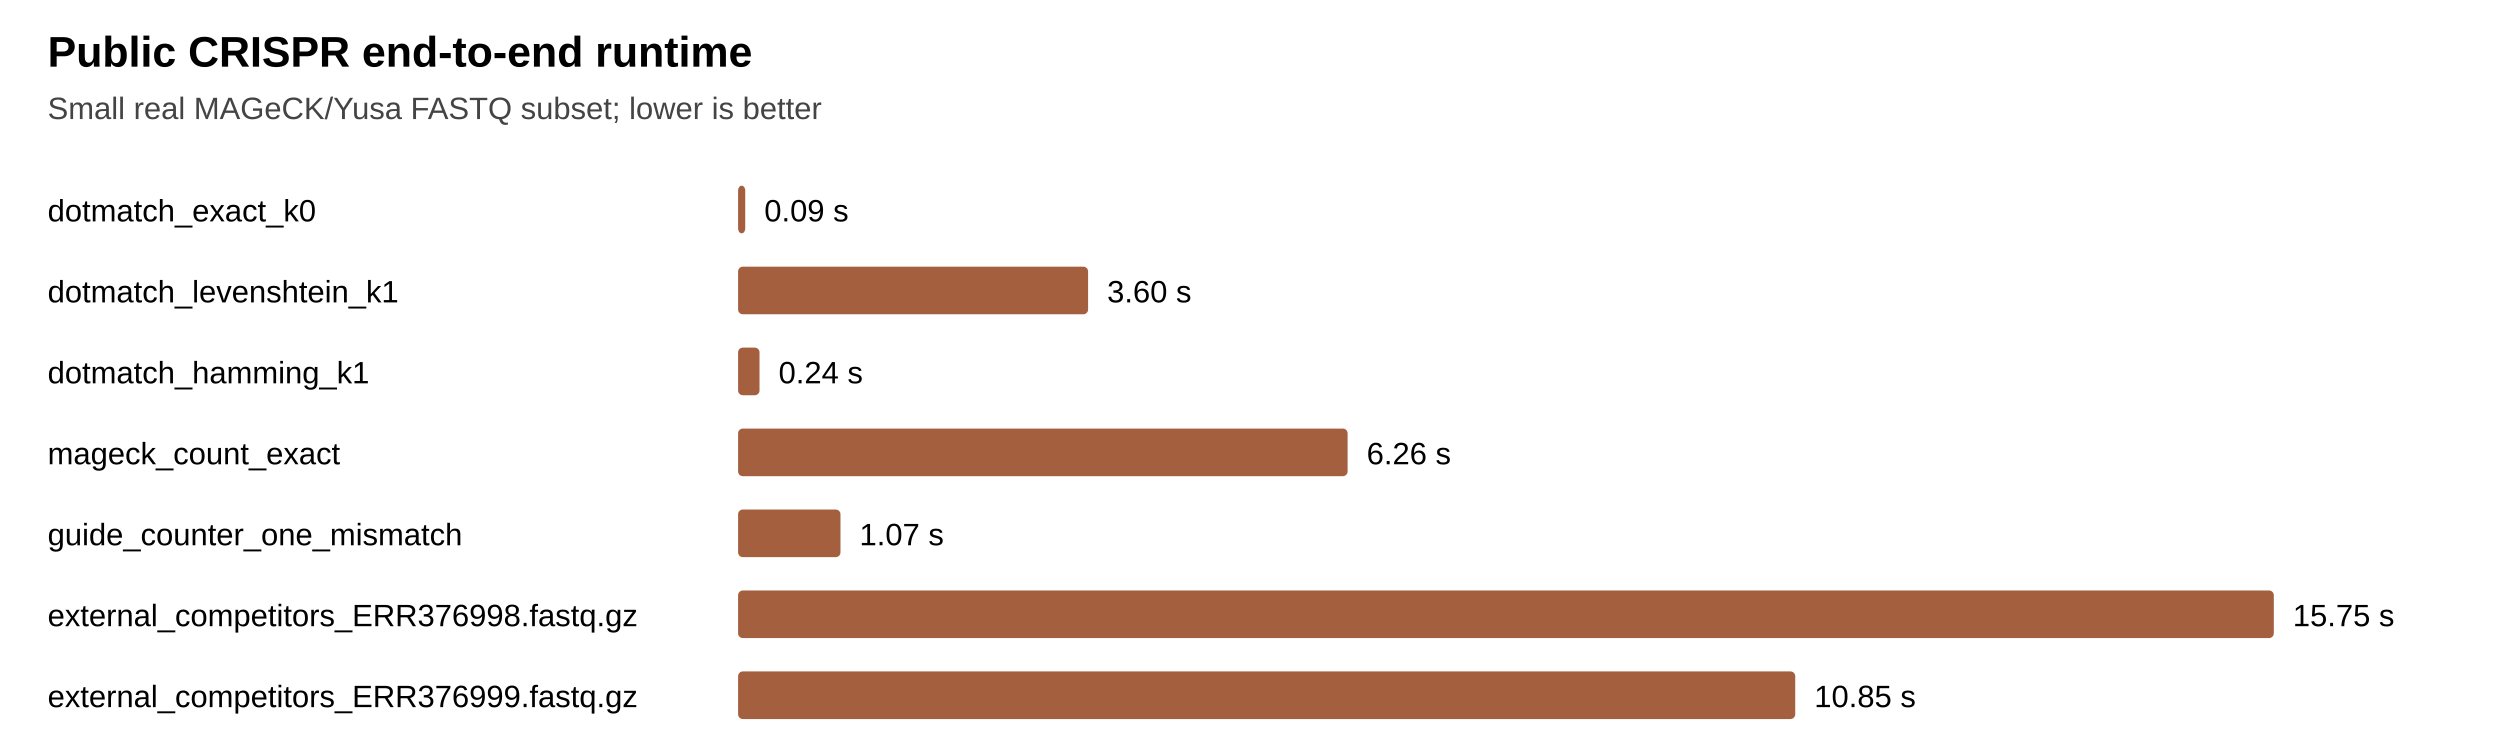
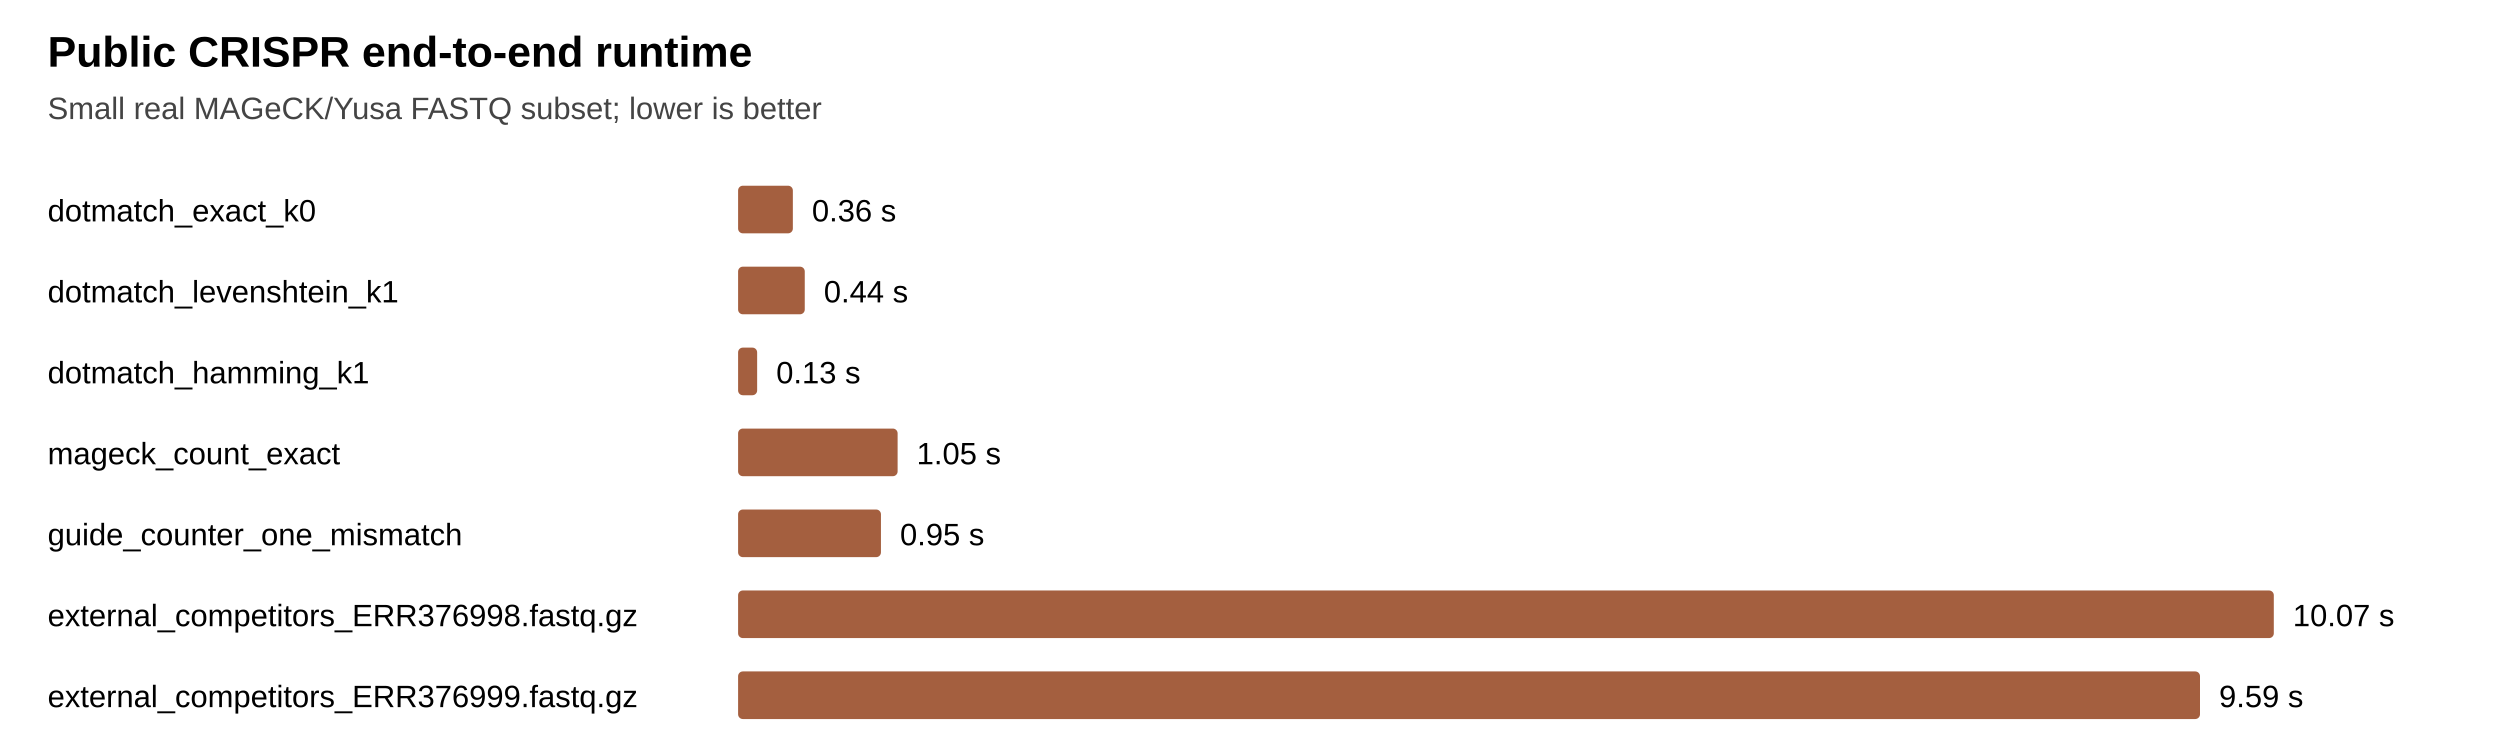
<svg xmlns="http://www.w3.org/2000/svg" width="1050" height="312" viewBox="0 0 1050 312">
  <style>text{font-family:Arial,sans-serif;font-size:13px}.title{font-size:18px;font-weight:700}.axis{fill:#444}.bar{fill:#a45f3f}</style>
  <text class="title" x="20" y="28">Public CRISPR end-to-end runtime</text>
  <text class="axis" x="20" y="50">Small real MAGeCK/Yusa FASTQ subset; lower is better</text>
  <text x="20" y="93">dotmatch_exact_k0</text>
-   <rect class="bar" x="310" y="78" width="3" height="20" rx="2" />
-   <text x="321" y="93">0.09 s</text>
+   <rect class="bar" x="310" y="78" width="23" height="20" rx="2" />
+   <text x="341" y="93">0.36 s</text>
  <text x="20" y="127">dotmatch_levenshtein_k1</text>
-   <rect class="bar" x="310" y="112" width="147" height="20" rx="2" />
-   <text x="465" y="127">3.60 s</text>
+   <rect class="bar" x="310" y="112" width="28" height="20" rx="2" />
+   <text x="346" y="127">0.44 s</text>
  <text x="20" y="161">dotmatch_hamming_k1</text>
-   <rect class="bar" x="310" y="146" width="9" height="20" rx="2" />
-   <text x="327" y="161">0.24 s</text>
+   <rect class="bar" x="310" y="146" width="8" height="20" rx="2" />
+   <text x="326" y="161">0.13 s</text>
  <text x="20" y="195">mageck_count_exact</text>
-   <rect class="bar" x="310" y="180" width="256" height="20" rx="2" />
-   <text x="574" y="195">6.26 s</text>
+   <rect class="bar" x="310" y="180" width="67" height="20" rx="2" />
+   <text x="385" y="195">1.05 s</text>
  <text x="20" y="229">guide_counter_one_mismatch</text>
-   <rect class="bar" x="310" y="214" width="43" height="20" rx="2" />
-   <text x="361" y="229">1.07 s</text>
+   <rect class="bar" x="310" y="214" width="60" height="20" rx="2" />
+   <text x="378" y="229">0.95 s</text>
  <text x="20" y="263">external_competitors_ERR376998.fastq.gz</text>
  <rect class="bar" x="310" y="248" width="645" height="20" rx="2" />
-   <text x="963" y="263">15.75 s</text>
+   <text x="963" y="263">10.07 s</text>
  <text x="20" y="297">external_competitors_ERR376999.fastq.gz</text>
-   <rect class="bar" x="310" y="282" width="444" height="20" rx="2" />
-   <text x="762" y="297">10.85 s</text>
+   <rect class="bar" x="310" y="282" width="614" height="20" rx="2" />
+   <text x="932" y="297">9.59 s</text>
</svg>
